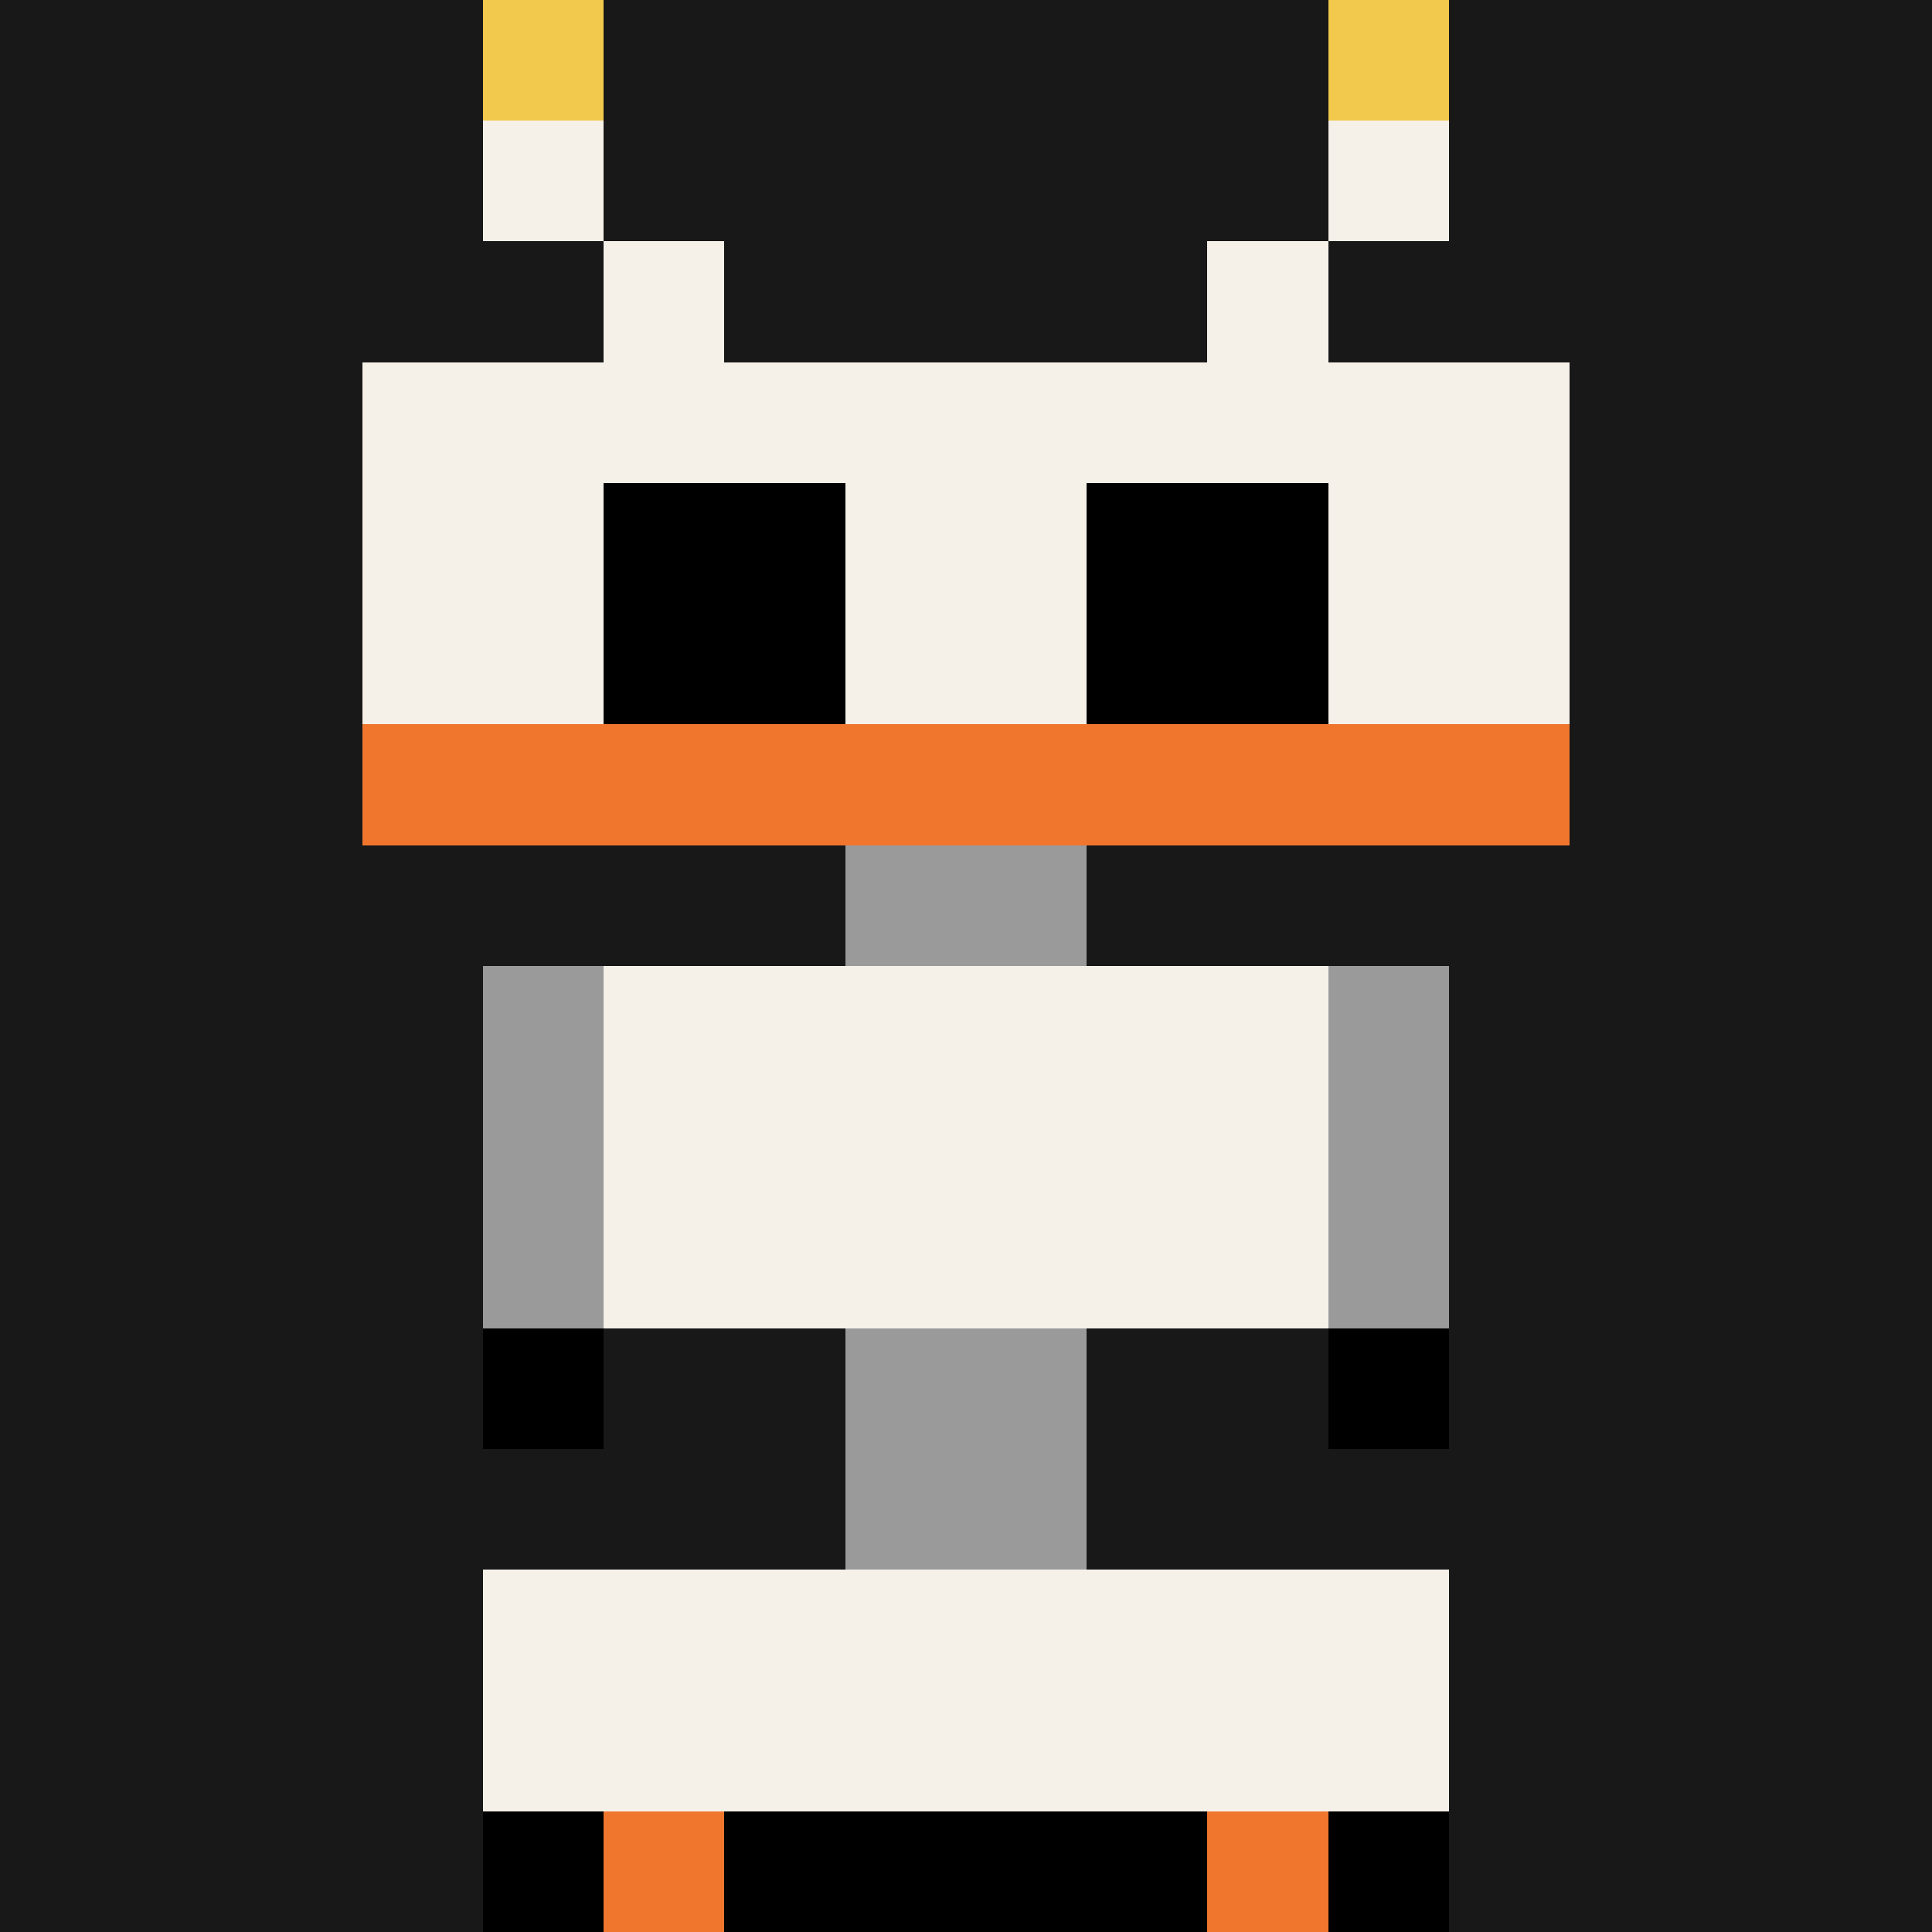
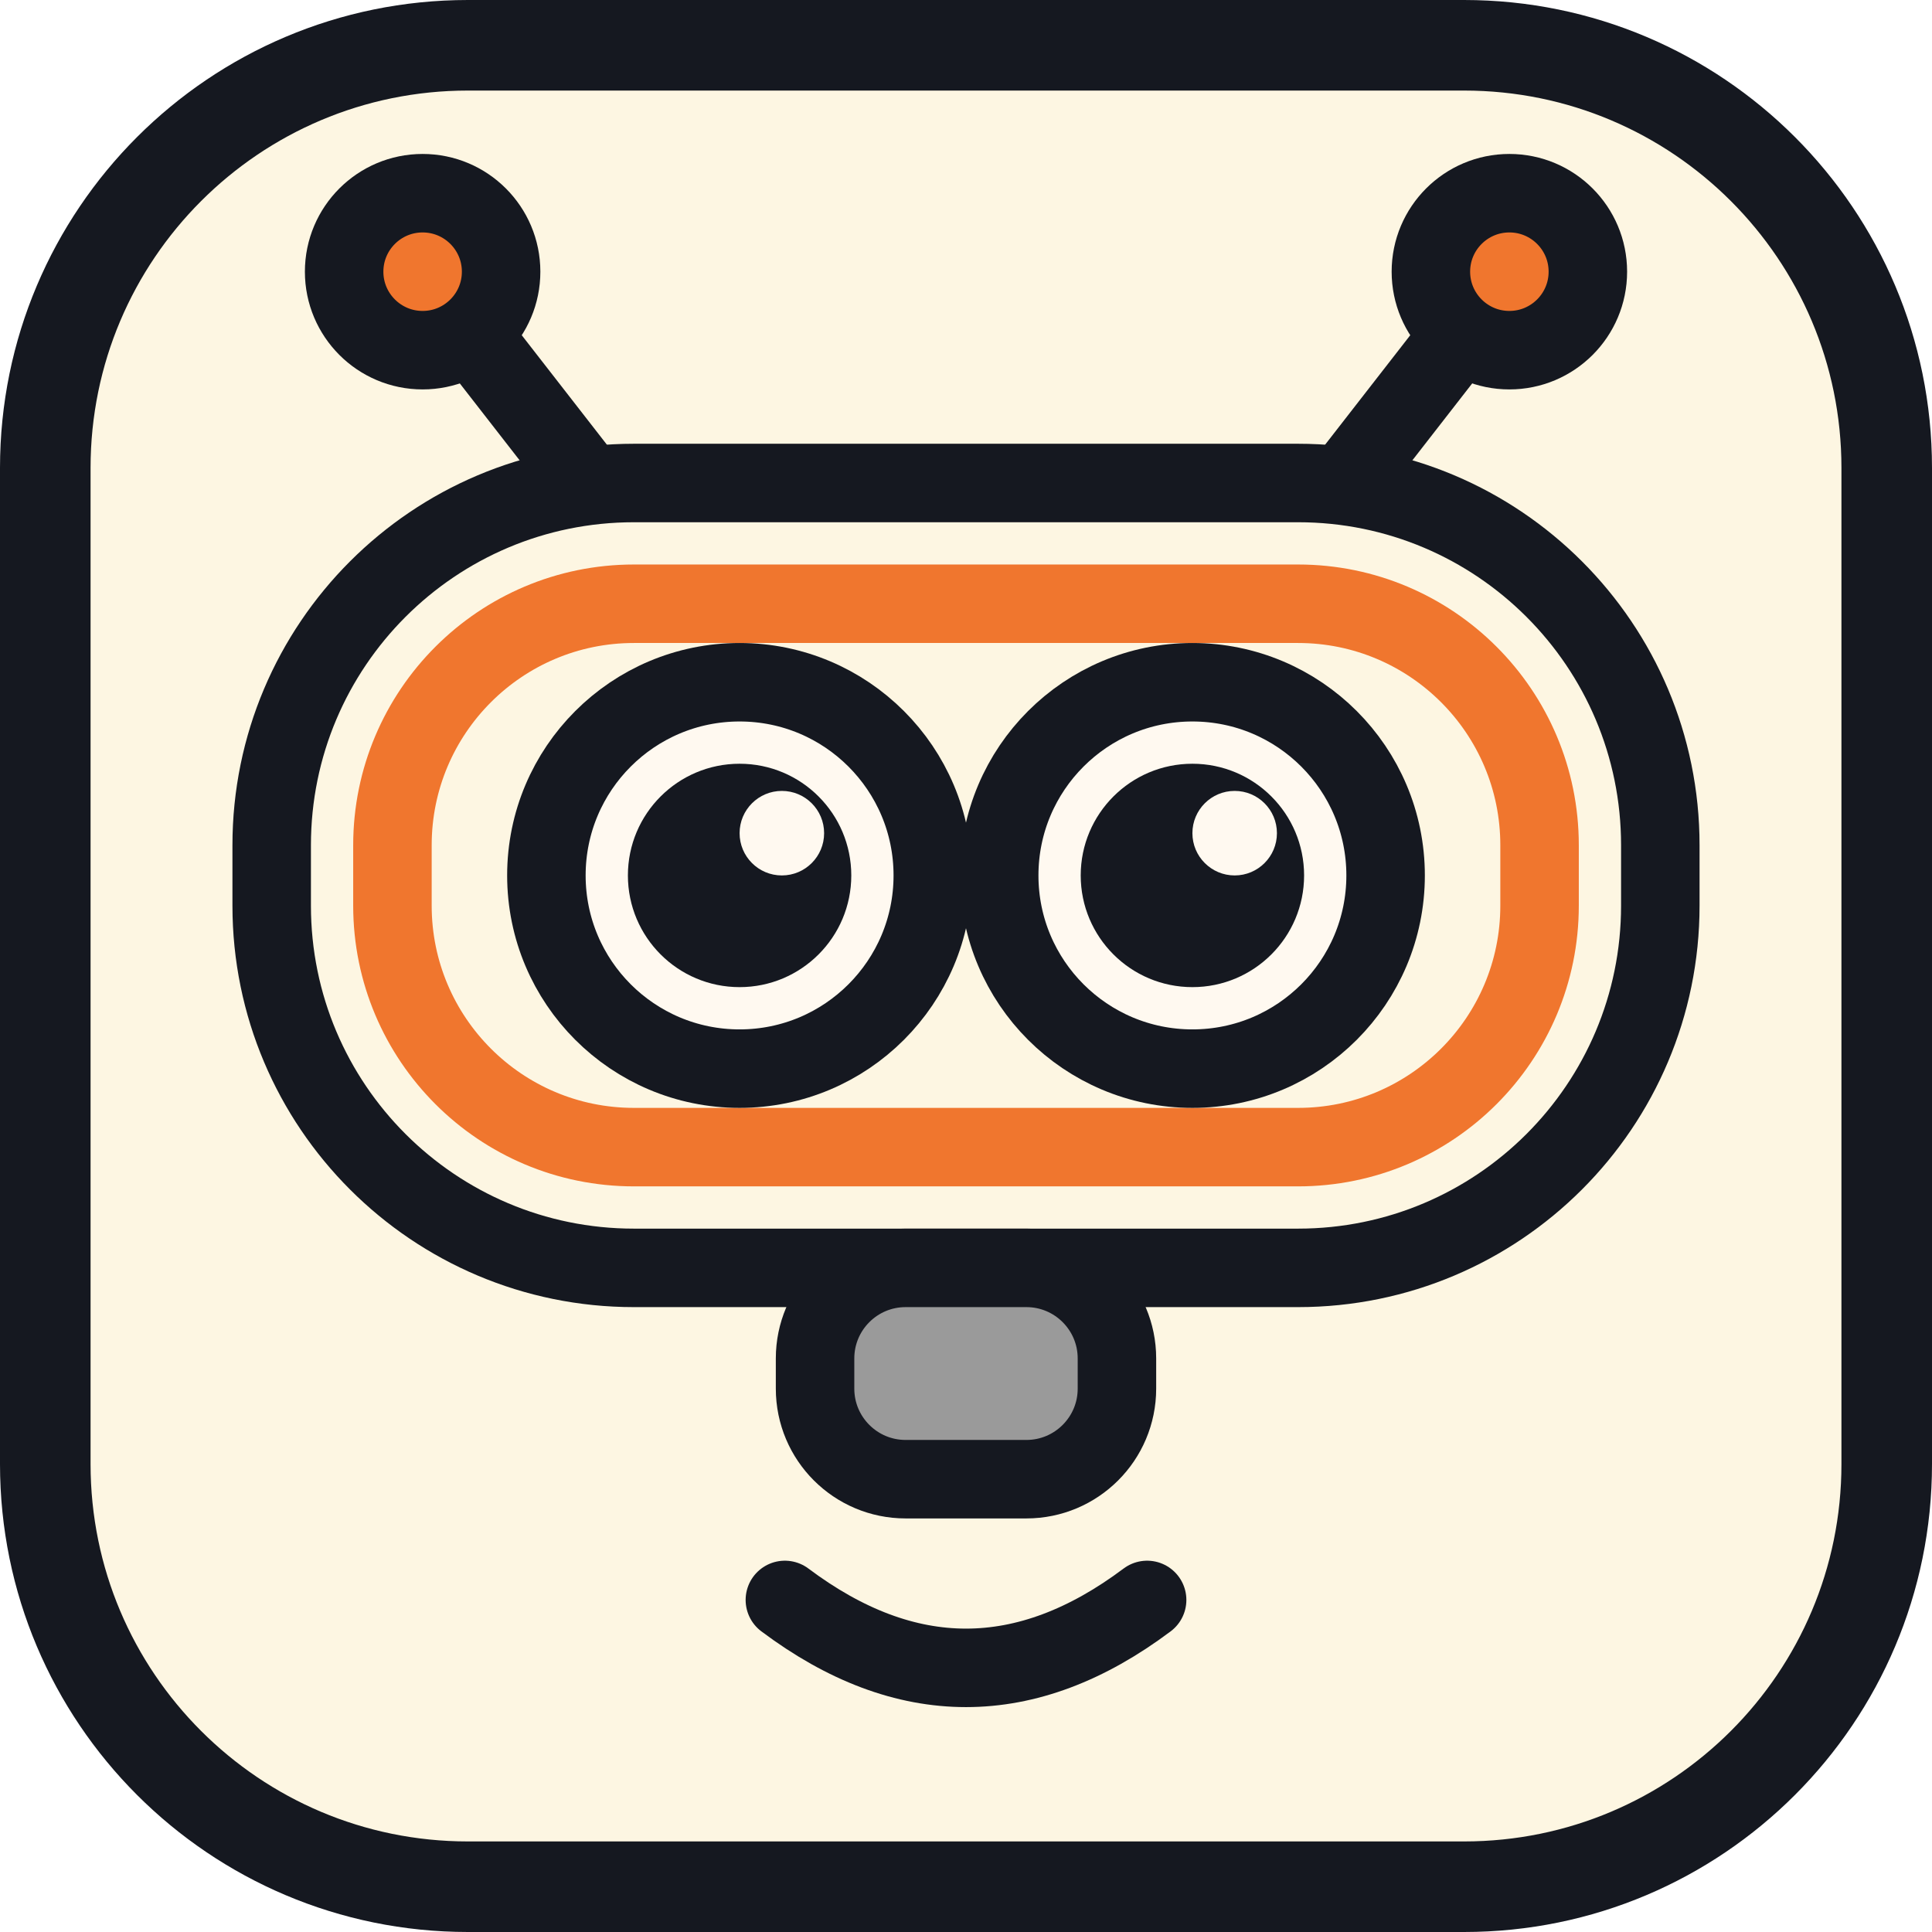
- <svg xmlns="http://www.w3.org/2000/svg" viewBox="0 0 16 16" shape-rendering="crispEdges" role="img" aria-label="MABEL — pixel robot">
-   <rect width="16" height="16" fill="#181818" />
-   <rect x="3" y="3" width="1" height="1" fill="#F5F1E8" />
-   <rect x="3" y="4" width="1" height="1" fill="#F5F1E8" />
-   <rect x="3" y="5" width="1" height="1" fill="#F5F1E8" />
-   <rect x="3" y="6" width="1" height="1" fill="#F0762E" />
-   <rect x="4" y="0" width="1" height="1" fill="#F2C94C" />
-   <rect x="4" y="1" width="1" height="1" fill="#F5F1E8" />
-   <rect x="4" y="3" width="1" height="1" fill="#F5F1E8" />
-   <rect x="4" y="4" width="1" height="1" fill="#F5F1E8" />
-   <rect x="4" y="5" width="1" height="1" fill="#F5F1E8" />
-   <rect x="4" y="6" width="1" height="1" fill="#F0762E" />
-   <rect x="4" y="8" width="1" height="1" fill="#9A9A9A" />
-   <rect x="4" y="9" width="1" height="1" fill="#9A9A9A" />
-   <rect x="4" y="10" width="1" height="1" fill="#9A9A9A" />
-   <rect x="4" y="11" width="1" height="1" fill="#000000" />
-   <rect x="4" y="13" width="1" height="1" fill="#F5F1E8" />
-   <rect x="4" y="14" width="1" height="1" fill="#F5F1E8" />
-   <rect x="4" y="15" width="1" height="1" fill="#000000" />
-   <rect x="5" y="2" width="1" height="1" fill="#F5F1E8" />
-   <rect x="5" y="3" width="1" height="1" fill="#F5F1E8" />
-   <rect x="5" y="4" width="1" height="1" fill="#000000" />
-   <rect x="5" y="5" width="1" height="1" fill="#000000" />
-   <rect x="5" y="6" width="1" height="1" fill="#F0762E" />
-   <rect x="5" y="8" width="1" height="1" fill="#F5F1E8" />
-   <rect x="5" y="9" width="1" height="1" fill="#F5F1E8" />
-   <rect x="5" y="10" width="1" height="1" fill="#F5F1E8" />
-   <rect x="5" y="13" width="1" height="1" fill="#F5F1E8" />
-   <rect x="5" y="14" width="1" height="1" fill="#F5F1E8" />
-   <rect x="5" y="15" width="1" height="1" fill="#F0762E" />
-   <rect x="6" y="3" width="1" height="1" fill="#F5F1E8" />
-   <rect x="6" y="4" width="1" height="1" fill="#000000" />
-   <rect x="6" y="5" width="1" height="1" fill="#000000" />
-   <rect x="6" y="6" width="1" height="1" fill="#F0762E" />
-   <rect x="6" y="8" width="1" height="1" fill="#F5F1E8" />
-   <rect x="6" y="9" width="1" height="1" fill="#F5F1E8" />
-   <rect x="6" y="10" width="1" height="1" fill="#F5F1E8" />
-   <rect x="6" y="13" width="1" height="1" fill="#F5F1E8" />
-   <rect x="6" y="14" width="1" height="1" fill="#F5F1E8" />
-   <rect x="6" y="15" width="1" height="1" fill="#000000" />
-   <rect x="7" y="3" width="1" height="1" fill="#F5F1E8" />
-   <rect x="7" y="4" width="1" height="1" fill="#F5F1E8" />
-   <rect x="7" y="5" width="1" height="1" fill="#F5F1E8" />
-   <rect x="7" y="6" width="1" height="1" fill="#F0762E" />
-   <rect x="7" y="7" width="1" height="1" fill="#9A9A9A" />
-   <rect x="7" y="8" width="1" height="1" fill="#F5F1E8" />
-   <rect x="7" y="9" width="1" height="1" fill="#F5F1E8" />
-   <rect x="7" y="10" width="1" height="1" fill="#F5F1E8" />
-   <rect x="7" y="11" width="1" height="1" fill="#9A9A9A" />
-   <rect x="7" y="12" width="1" height="1" fill="#9A9A9A" />
-   <rect x="7" y="13" width="1" height="1" fill="#F5F1E8" />
-   <rect x="7" y="14" width="1" height="1" fill="#F5F1E8" />
-   <rect x="7" y="15" width="1" height="1" fill="#000000" />
-   <rect x="8" y="3" width="1" height="1" fill="#F5F1E8" />
-   <rect x="8" y="4" width="1" height="1" fill="#F5F1E8" />
-   <rect x="8" y="5" width="1" height="1" fill="#F5F1E8" />
-   <rect x="8" y="6" width="1" height="1" fill="#F0762E" />
-   <rect x="8" y="7" width="1" height="1" fill="#9A9A9A" />
-   <rect x="8" y="8" width="1" height="1" fill="#F5F1E8" />
-   <rect x="8" y="9" width="1" height="1" fill="#F5F1E8" />
-   <rect x="8" y="10" width="1" height="1" fill="#F5F1E8" />
-   <rect x="8" y="11" width="1" height="1" fill="#9A9A9A" />
-   <rect x="8" y="12" width="1" height="1" fill="#9A9A9A" />
-   <rect x="8" y="13" width="1" height="1" fill="#F5F1E8" />
-   <rect x="8" y="14" width="1" height="1" fill="#F5F1E8" />
-   <rect x="8" y="15" width="1" height="1" fill="#000000" />
-   <rect x="9" y="3" width="1" height="1" fill="#F5F1E8" />
-   <rect x="9" y="4" width="1" height="1" fill="#000000" />
-   <rect x="9" y="5" width="1" height="1" fill="#000000" />
-   <rect x="9" y="6" width="1" height="1" fill="#F0762E" />
-   <rect x="9" y="8" width="1" height="1" fill="#F5F1E8" />
-   <rect x="9" y="9" width="1" height="1" fill="#F5F1E8" />
-   <rect x="9" y="10" width="1" height="1" fill="#F5F1E8" />
-   <rect x="9" y="13" width="1" height="1" fill="#F5F1E8" />
-   <rect x="9" y="14" width="1" height="1" fill="#F5F1E8" />
-   <rect x="9" y="15" width="1" height="1" fill="#000000" />
-   <rect x="10" y="2" width="1" height="1" fill="#F5F1E8" />
-   <rect x="10" y="3" width="1" height="1" fill="#F5F1E8" />
-   <rect x="10" y="4" width="1" height="1" fill="#000000" />
-   <rect x="10" y="5" width="1" height="1" fill="#000000" />
-   <rect x="10" y="6" width="1" height="1" fill="#F0762E" />
-   <rect x="10" y="8" width="1" height="1" fill="#F5F1E8" />
-   <rect x="10" y="9" width="1" height="1" fill="#F5F1E8" />
-   <rect x="10" y="10" width="1" height="1" fill="#F5F1E8" />
-   <rect x="10" y="13" width="1" height="1" fill="#F5F1E8" />
-   <rect x="10" y="14" width="1" height="1" fill="#F5F1E8" />
-   <rect x="10" y="15" width="1" height="1" fill="#F0762E" />
-   <rect x="11" y="0" width="1" height="1" fill="#F2C94C" />
-   <rect x="11" y="1" width="1" height="1" fill="#F5F1E8" />
-   <rect x="11" y="3" width="1" height="1" fill="#F5F1E8" />
-   <rect x="11" y="4" width="1" height="1" fill="#F5F1E8" />
-   <rect x="11" y="5" width="1" height="1" fill="#F5F1E8" />
-   <rect x="11" y="6" width="1" height="1" fill="#F0762E" />
-   <rect x="11" y="8" width="1" height="1" fill="#9A9A9A" />
-   <rect x="11" y="9" width="1" height="1" fill="#9A9A9A" />
-   <rect x="11" y="10" width="1" height="1" fill="#9A9A9A" />
-   <rect x="11" y="11" width="1" height="1" fill="#000000" />
-   <rect x="11" y="13" width="1" height="1" fill="#F5F1E8" />
-   <rect x="11" y="14" width="1" height="1" fill="#F5F1E8" />
-   <rect x="11" y="15" width="1" height="1" fill="#000000" />
-   <rect x="12" y="3" width="1" height="1" fill="#F5F1E8" />
-   <rect x="12" y="4" width="1" height="1" fill="#F5F1E8" />
-   <rect x="12" y="5" width="1" height="1" fill="#F5F1E8" />
-   <rect x="12" y="6" width="1" height="1" fill="#F0762E" />
+ <svg xmlns="http://www.w3.org/2000/svg" viewBox="0 0 64 64" role="img" aria-label="MABEL">
+   <rect x="1.5" y="1.5" width="61" height="61" rx="14" fill="#FDF6E2" stroke="#151820" stroke-width="3" />
+   <g stroke="#151820" stroke-width="2.6" stroke-linejoin="round" stroke-linecap="round">
+     <line x1="21" y1="18" x2="14" y2="9" />
+     <line x1="43" y1="18" x2="50" y2="9" />
+     <circle cx="14" cy="9" r="2.6" fill="#F0762E" />
+     <circle cx="50" cy="9" r="2.6" fill="#F0762E" />
+     <rect x="9" y="16" width="46" height="26" rx="12" fill="#FDF6E2" />
+     <rect x="13" y="20" width="38" height="18" rx="8" fill="none" stroke="#F0762E" stroke-width="2.6" />
+     <circle cx="24.5" cy="29" r="6.4" fill="#FFF9F0" />
+     <circle cx="39.5" cy="29" r="6.4" fill="#FFF9F0" />
+     <circle cx="24.5" cy="29" r="3.7" fill="#151820" stroke="none" />
+     <circle cx="39.5" cy="29" r="3.7" fill="#151820" stroke="none" />
+     <circle cx="25.9" cy="27.6" r="1.4" fill="#FFF9F0" stroke="none" />
+     <circle cx="40.9" cy="27.6" r="1.4" fill="#FFF9F0" stroke="none" />
+     <rect x="27" y="42" width="10" height="7" rx="3" fill="#9A9A9A" />
+     <path d="M26 53 q6 4.5 12 0" fill="none" />
+   </g>
</svg>
